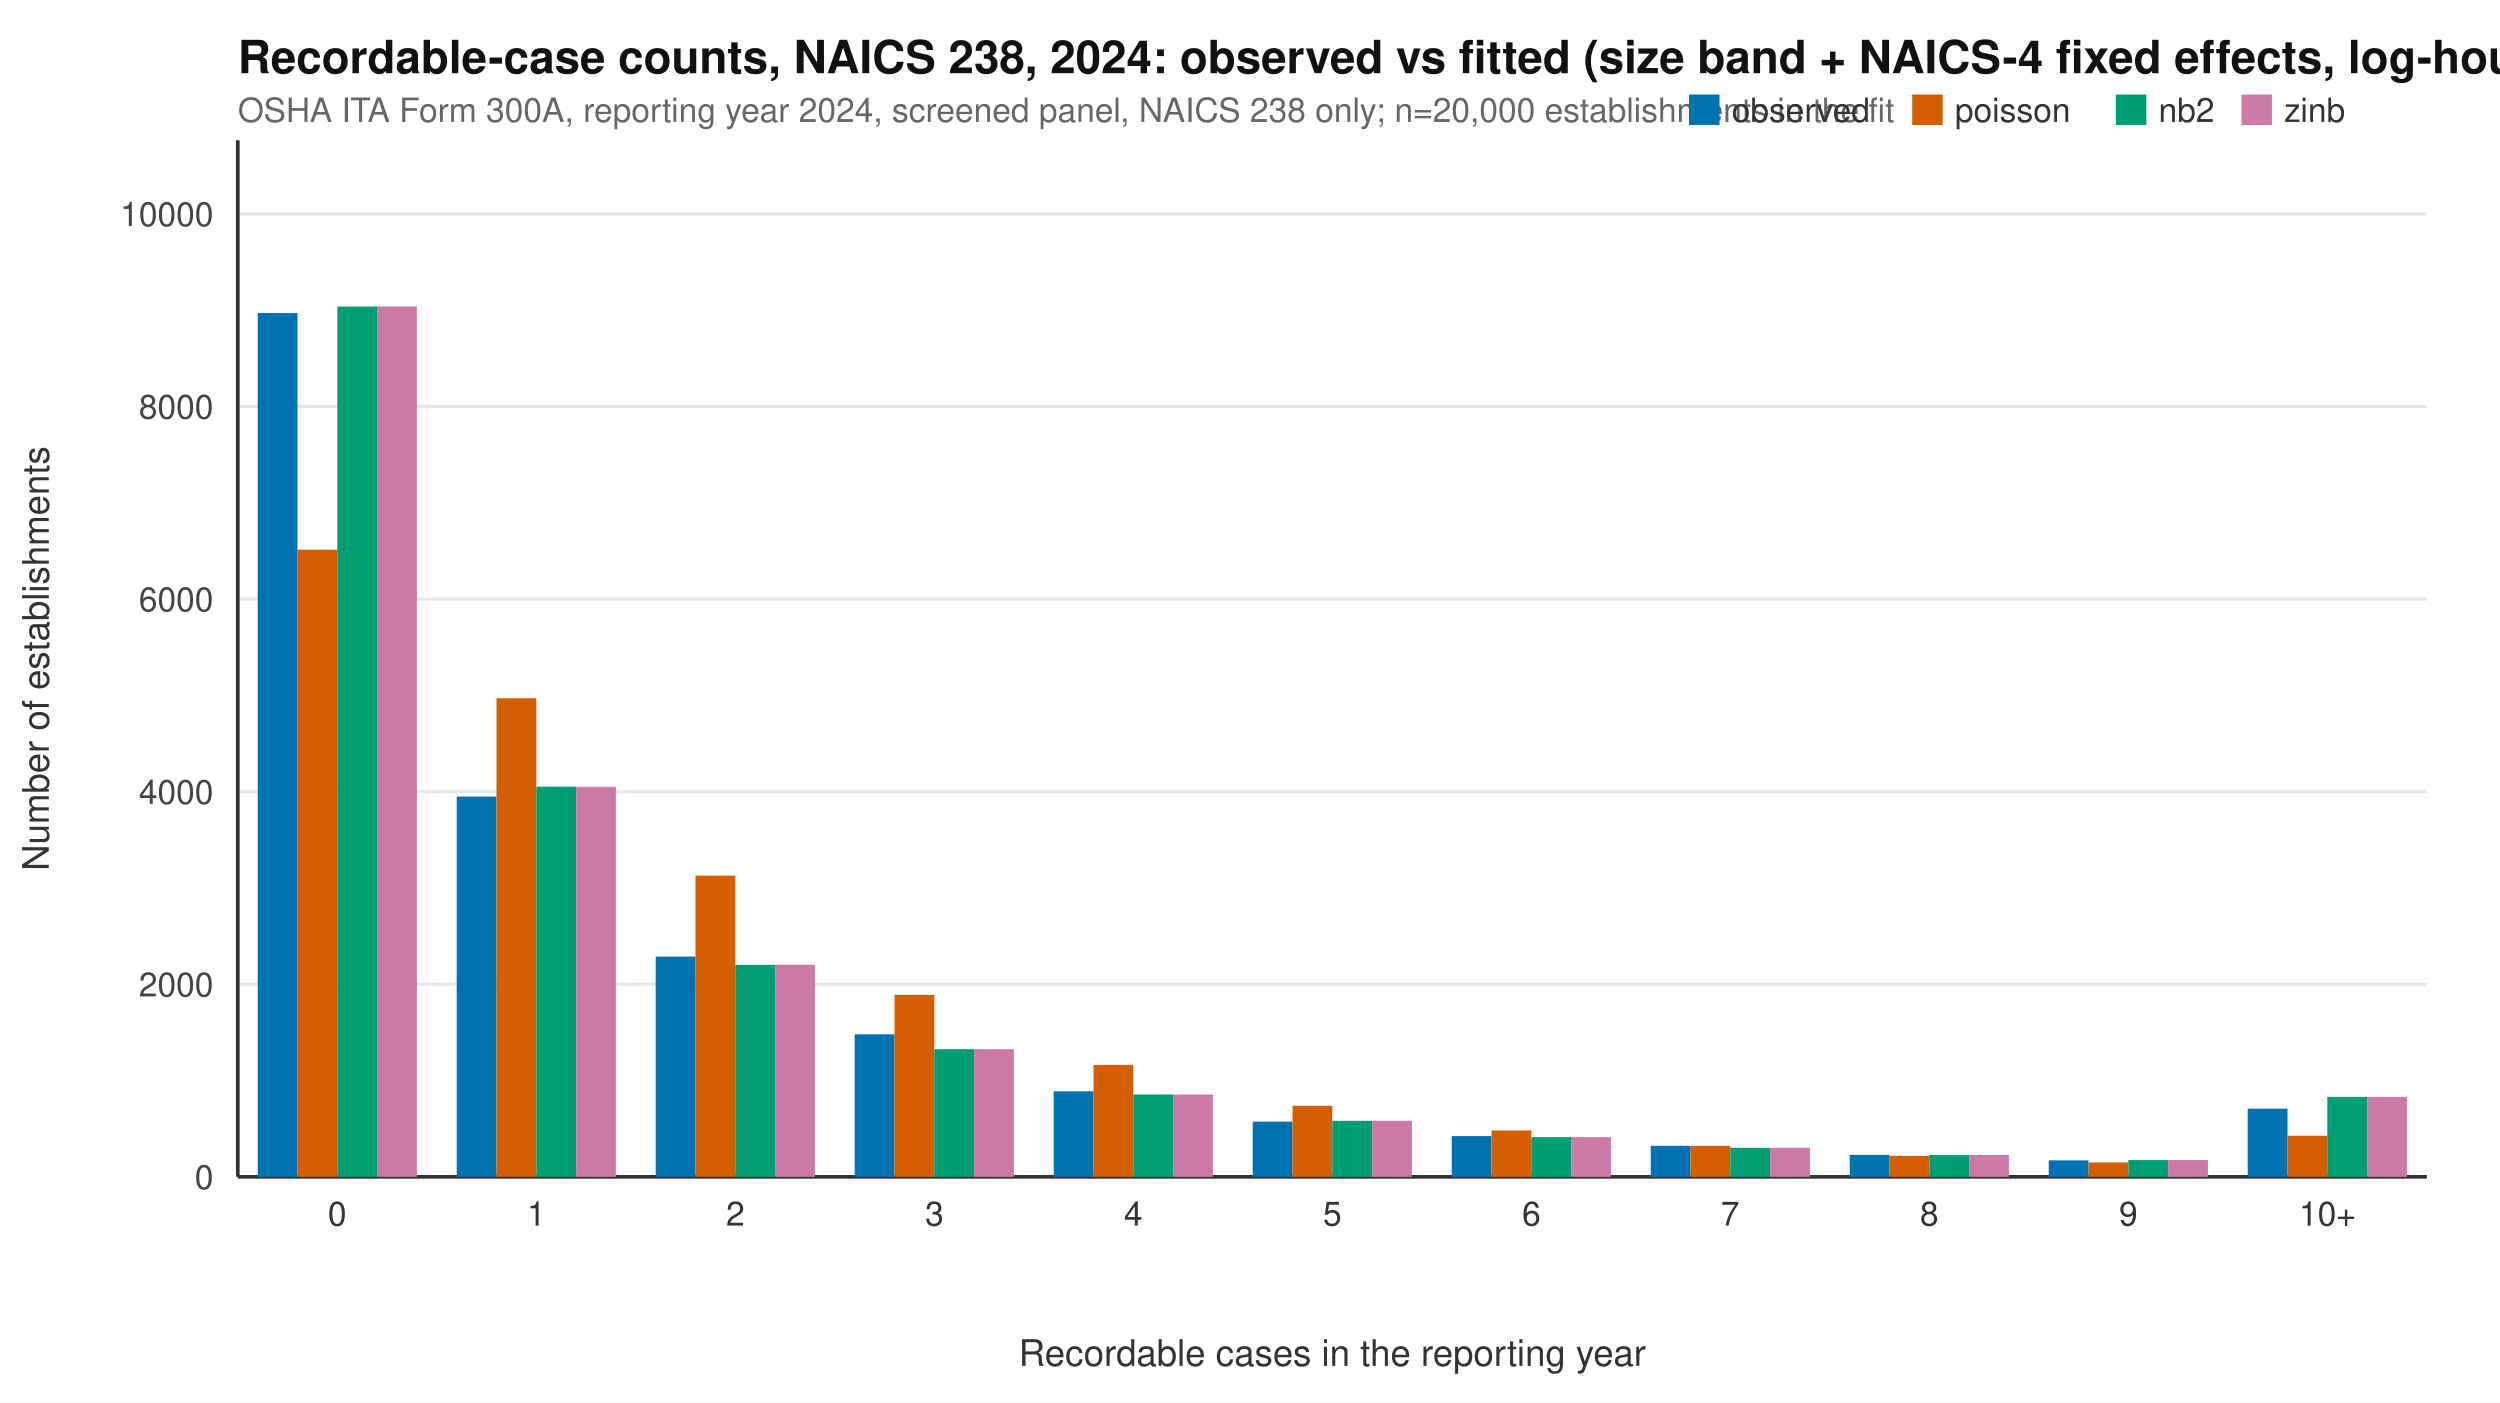
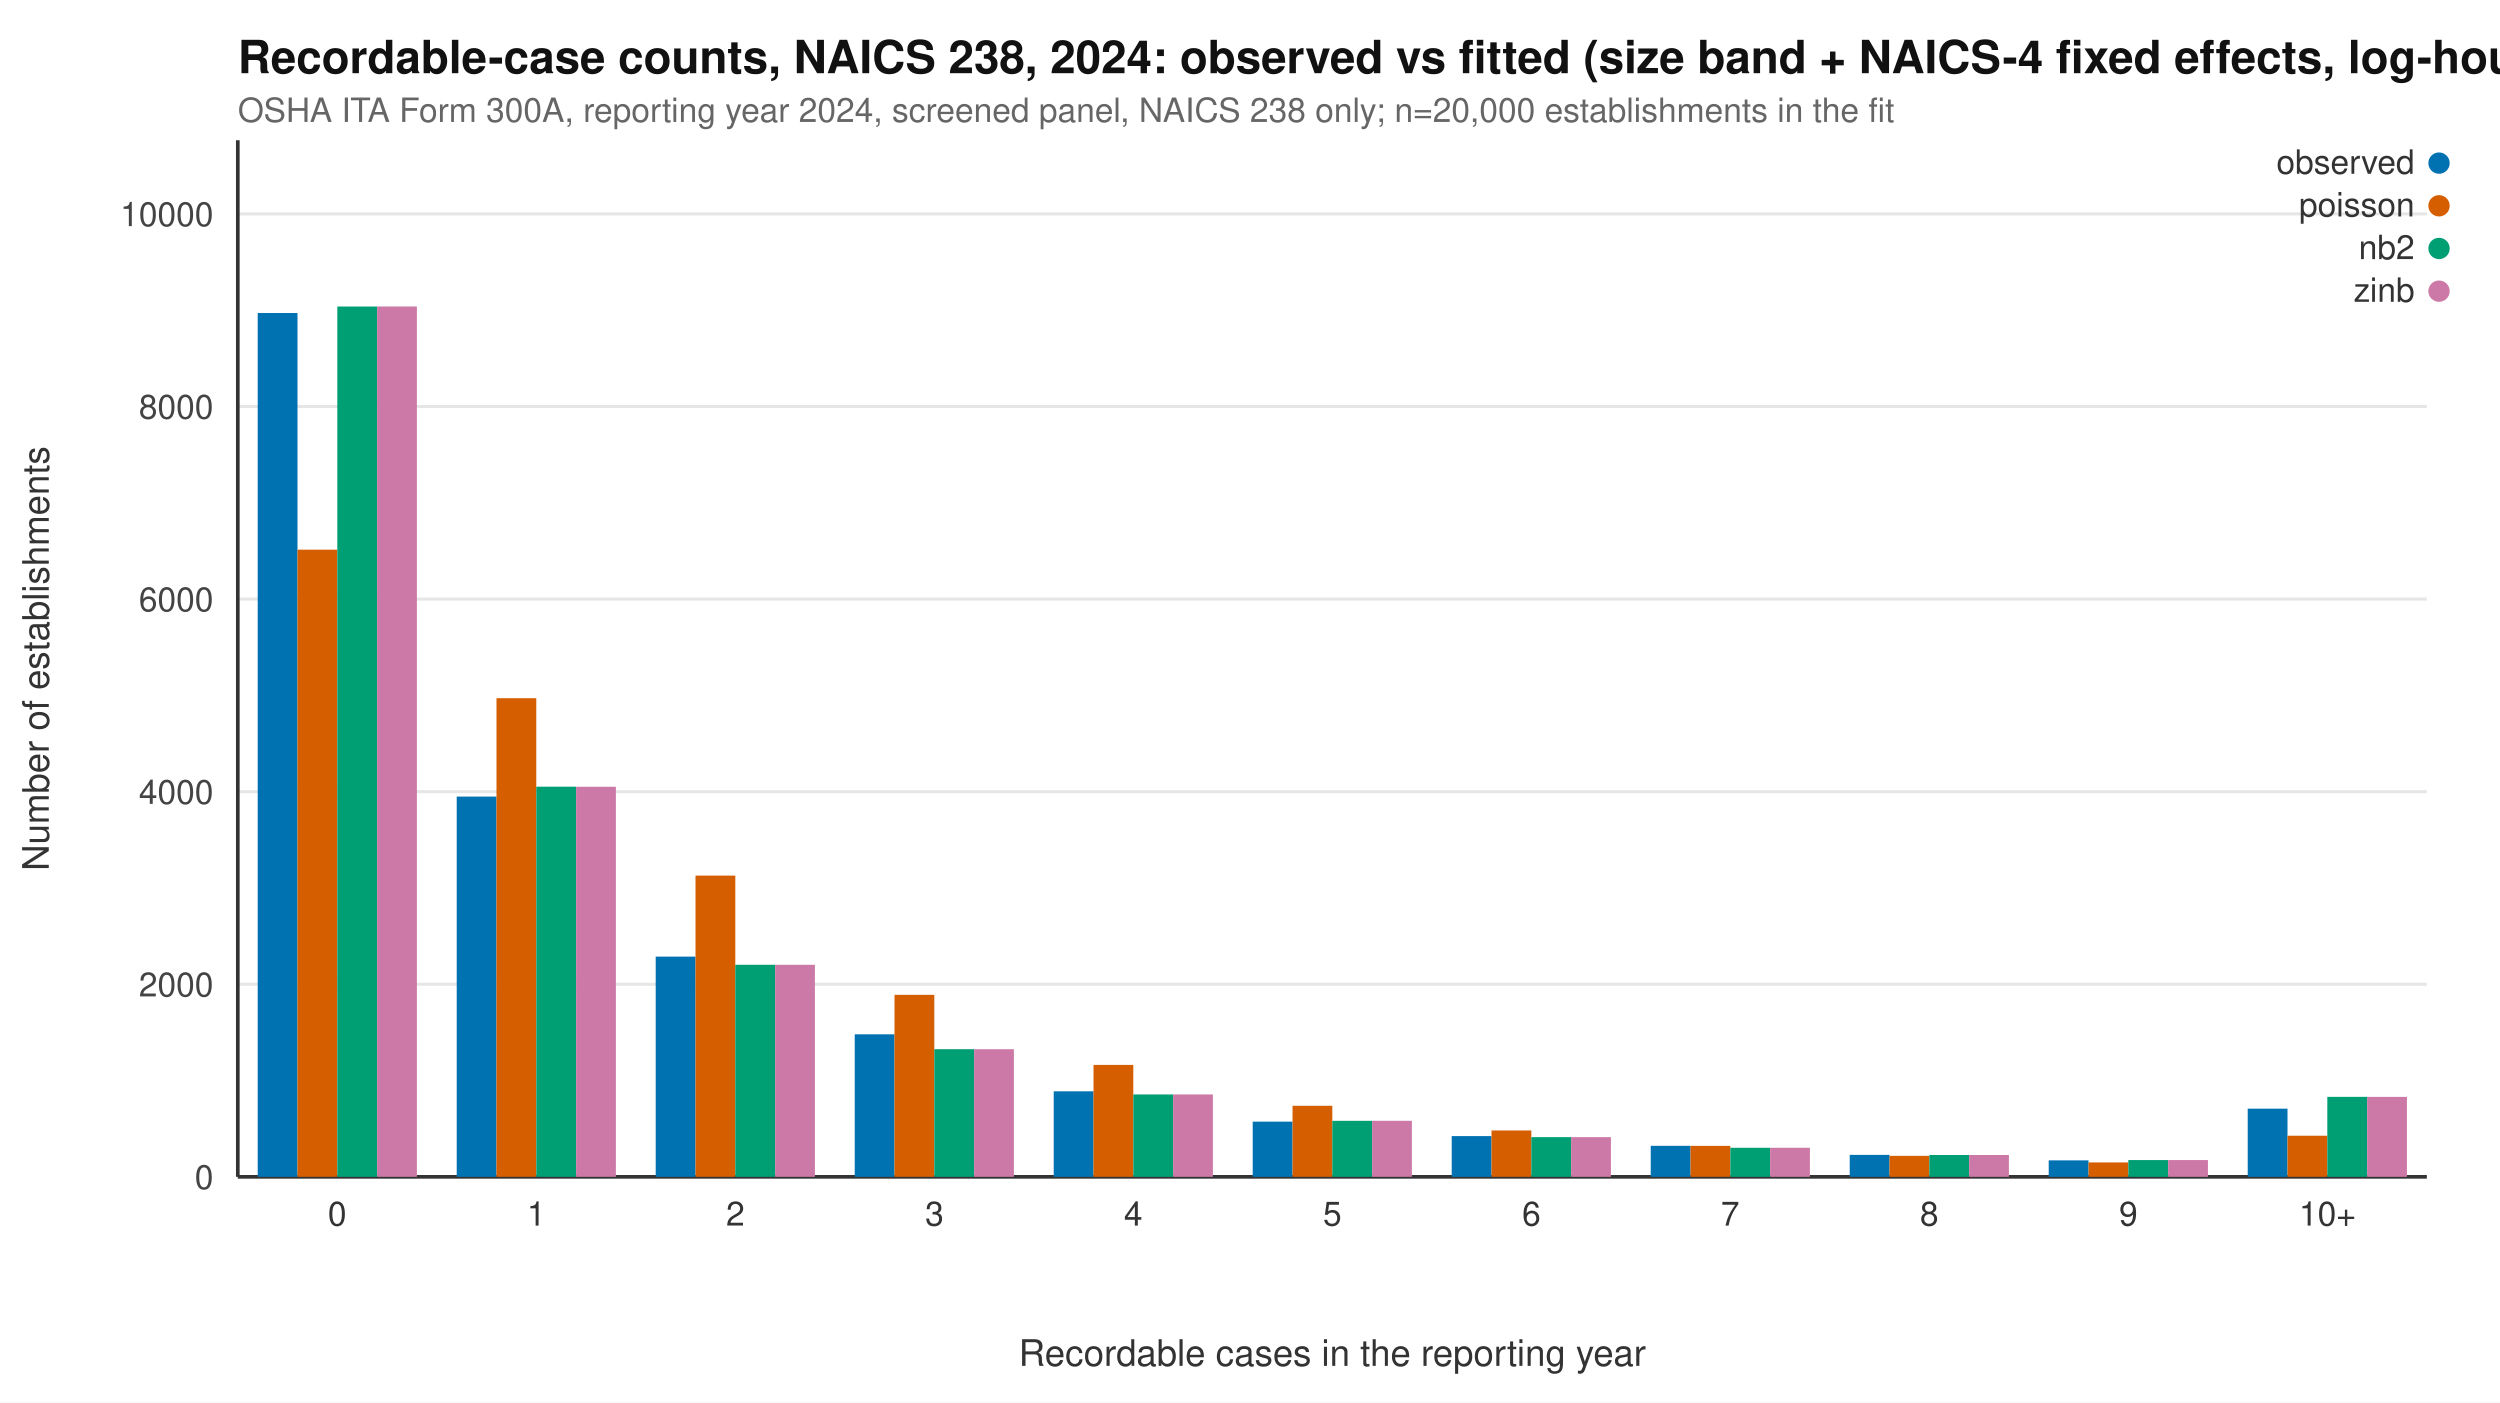
<svg xmlns="http://www.w3.org/2000/svg" width="820" height="460" viewBox="0 0 820 460" font-family="system-ui, -apple-system, 'Segoe UI', Helvetica, Arial, sans-serif">
  <rect x="0" y="0" width="820" height="460" fill="#ffffff" />
  <line x1="78" y1="386.00" x2="796" y2="386.00" stroke="#e6e6e6" stroke-width="1" />
  <text x="70" y="390.00" font-size="11" text-anchor="end" fill="#444">0</text>
  <line x1="78" y1="322.83" x2="796" y2="322.83" stroke="#e6e6e6" stroke-width="1" />
  <text x="70" y="326.83" font-size="11" text-anchor="end" fill="#444">2000</text>
  <line x1="78" y1="259.67" x2="796" y2="259.67" stroke="#e6e6e6" stroke-width="1" />
  <text x="70" y="263.67" font-size="11" text-anchor="end" fill="#444">4000</text>
  <line x1="78" y1="196.50" x2="796" y2="196.50" stroke="#e6e6e6" stroke-width="1" />
  <text x="70" y="200.50" font-size="11" text-anchor="end" fill="#444">6000</text>
  <line x1="78" y1="133.33" x2="796" y2="133.33" stroke="#e6e6e6" stroke-width="1" />
  <text x="70" y="137.33" font-size="11" text-anchor="end" fill="#444">8000</text>
  <line x1="78" y1="70.17" x2="796" y2="70.17" stroke="#e6e6e6" stroke-width="1" />
  <text x="70" y="74.17" font-size="11" text-anchor="end" fill="#444">10000</text>
  <line x1="78" y1="46" x2="78" y2="386" stroke="#333" stroke-width="1.2" />
  <line x1="78" y1="386" x2="796" y2="386" stroke="#333" stroke-width="1.2" />
  <rect x="84.53" y="102.67" width="13.05" height="283.33" fill="#0072B2" />
  <rect x="149.80" y="261.28" width="13.05" height="124.72" fill="#0072B2" />
  <rect x="215.07" y="313.77" width="13.05" height="72.23" fill="#0072B2" />
  <rect x="280.35" y="339.26" width="13.05" height="46.74" fill="#0072B2" />
  <rect x="345.62" y="357.95" width="13.05" height="28.05" fill="#0072B2" />
  <rect x="410.89" y="367.90" width="13.05" height="18.10" fill="#0072B2" />
  <rect x="476.16" y="372.64" width="13.05" height="13.36" fill="#0072B2" />
  <rect x="541.44" y="375.83" width="13.05" height="10.17" fill="#0072B2" />
  <rect x="606.71" y="378.80" width="13.05" height="7.20" fill="#0072B2" />
  <rect x="671.98" y="380.60" width="13.05" height="5.40" fill="#0072B2" />
  <rect x="737.25" y="363.64" width="13.05" height="22.36" fill="#0072B2" />
  <rect x="97.58" y="180.29" width="13.05" height="205.71" fill="#D55E00" />
  <rect x="162.85" y="229.01" width="13.05" height="156.99" fill="#D55E00" />
  <rect x="228.13" y="287.20" width="13.05" height="98.80" fill="#D55E00" />
  <rect x="293.40" y="326.31" width="13.05" height="59.69" fill="#D55E00" />
  <rect x="358.67" y="349.29" width="13.05" height="36.71" fill="#D55E00" />
  <rect x="423.95" y="362.70" width="13.05" height="23.30" fill="#D55E00" />
  <rect x="489.22" y="370.79" width="13.05" height="15.21" fill="#D55E00" />
  <rect x="554.49" y="375.85" width="13.05" height="10.15" fill="#D55E00" />
  <rect x="619.76" y="379.12" width="13.05" height="6.88" fill="#D55E00" />
  <rect x="685.04" y="381.27" width="13.05" height="4.73" fill="#D55E00" />
  <rect x="750.31" y="372.52" width="13.05" height="13.48" fill="#D55E00" />
  <rect x="110.64" y="100.54" width="13.05" height="285.46" fill="#009E73" />
  <rect x="175.91" y="258.03" width="13.05" height="127.97" fill="#009E73" />
  <rect x="241.18" y="316.45" width="13.05" height="69.55" fill="#009E73" />
  <rect x="306.45" y="344.14" width="13.05" height="41.86" fill="#009E73" />
  <rect x="371.73" y="358.98" width="13.05" height="27.02" fill="#009E73" />
  <rect x="437.00" y="367.63" width="13.05" height="18.37" fill="#009E73" />
  <rect x="502.27" y="372.98" width="13.05" height="13.02" fill="#009E73" />
  <rect x="567.55" y="376.47" width="13.05" height="9.53" fill="#009E73" />
  <rect x="632.82" y="378.84" width="13.05" height="7.16" fill="#009E73" />
  <rect x="698.09" y="380.50" width="13.05" height="5.50" fill="#009E73" />
  <rect x="763.36" y="359.77" width="13.05" height="26.23" fill="#009E73" />
  <rect x="123.69" y="100.53" width="13.05" height="285.47" fill="#CC79A7" />
  <rect x="188.96" y="258.06" width="13.05" height="127.94" fill="#CC79A7" />
  <rect x="254.24" y="316.45" width="13.05" height="69.55" fill="#CC79A7" />
  <rect x="319.51" y="344.14" width="13.05" height="41.86" fill="#CC79A7" />
  <rect x="384.78" y="358.98" width="13.05" height="27.02" fill="#CC79A7" />
  <rect x="450.05" y="367.62" width="13.05" height="18.38" fill="#CC79A7" />
  <rect x="515.33" y="372.98" width="13.05" height="13.02" fill="#CC79A7" />
  <rect x="580.60" y="376.47" width="13.05" height="9.53" fill="#CC79A7" />
  <rect x="645.87" y="378.84" width="13.05" height="7.16" fill="#CC79A7" />
  <rect x="711.15" y="380.50" width="13.05" height="5.50" fill="#CC79A7" />
  <rect x="776.42" y="359.78" width="13.05" height="26.22" fill="#CC79A7" />
  <text x="110.6" y="402.0" font-size="11" text-anchor="middle" fill="#333" transform="rotate(0 110.6 402.0)">0</text>
  <text x="175.9" y="402.0" font-size="11" text-anchor="middle" fill="#333" transform="rotate(0 175.9 402.0)">1</text>
  <text x="241.2" y="402.0" font-size="11" text-anchor="middle" fill="#333" transform="rotate(0 241.2 402.0)">2</text>
  <text x="306.5" y="402.0" font-size="11" text-anchor="middle" fill="#333" transform="rotate(0 306.5 402.0)">3</text>
  <text x="371.7" y="402.0" font-size="11" text-anchor="middle" fill="#333" transform="rotate(0 371.7 402.0)">4</text>
  <text x="437.0" y="402.0" font-size="11" text-anchor="middle" fill="#333" transform="rotate(0 437.0 402.0)">5</text>
  <text x="502.3" y="402.0" font-size="11" text-anchor="middle" fill="#333" transform="rotate(0 502.3 402.0)">6</text>
  <text x="567.5" y="402.0" font-size="11" text-anchor="middle" fill="#333" transform="rotate(0 567.5 402.0)">7</text>
  <text x="632.8" y="402.0" font-size="11" text-anchor="middle" fill="#333" transform="rotate(0 632.8 402.0)">8</text>
  <text x="698.1" y="402.0" font-size="11" text-anchor="middle" fill="#333" transform="rotate(0 698.1 402.0)">9</text>
  <text x="763.4" y="402.0" font-size="11" text-anchor="middle" fill="#333" transform="rotate(0 763.4 402.0)">10+</text>
  <text x="78" y="24" font-size="15" font-weight="600" fill="#111">Recordable-case counts, NAICS 238, 2024: observed vs fitted (size band + NAICS-4 fixed effects, log-hours offset)</text>
  <text x="78" y="40" font-size="11" fill="#666">OSHA ITA Form 300A, reporting year 2024, screened panel, NAICS 238 only; n=20,000 establishments in the fit</text>
  <text x="437.0" y="448" font-size="12" text-anchor="middle" fill="#333">Recordable cases in the reporting year</text>
  <text x="16" y="216.0" font-size="12" text-anchor="middle" fill="#333" transform="rotate(-90 16 216.0)">Number of establishments</text>
-   <rect x="554.0" y="31.0" width="10" height="10" fill="#0072B2" />
-   <text x="568.0" y="40.0" font-size="11" fill="#333">observed</text>
-   <rect x="627.2" y="31.0" width="10" height="10" fill="#D55E00" />
-   <text x="641.2" y="40.0" font-size="11" fill="#333">poisson</text>
-   <rect x="694.0" y="31.0" width="10" height="10" fill="#009E73" />
-   <text x="708.0" y="40.0" font-size="11" fill="#333">nb2</text>
-   <rect x="735.2" y="31.0" width="10" height="10" fill="#CC79A7" />
-   <text x="749.2" y="40.0" font-size="11" fill="#333">zinb</text>
+   <circle cx="800.0" cy="53.5" r="3.5" fill="#0072B2" />
+   <text x="792.0" y="57.0" font-size="11" text-anchor="end" fill="#333">observed</text>
+   <circle cx="800.0" cy="67.5" r="3.5" fill="#D55E00" />
+   <text x="792.0" y="71.0" font-size="11" text-anchor="end" fill="#333">poisson</text>
+   <circle cx="800.0" cy="81.5" r="3.5" fill="#009E73" />
+   <text x="792.0" y="85.0" font-size="11" text-anchor="end" fill="#333">nb2</text>
+   <circle cx="800.0" cy="95.5" r="3.5" fill="#CC79A7" />
+   <text x="792.0" y="99.0" font-size="11" text-anchor="end" fill="#333">zinb</text>
</svg>
